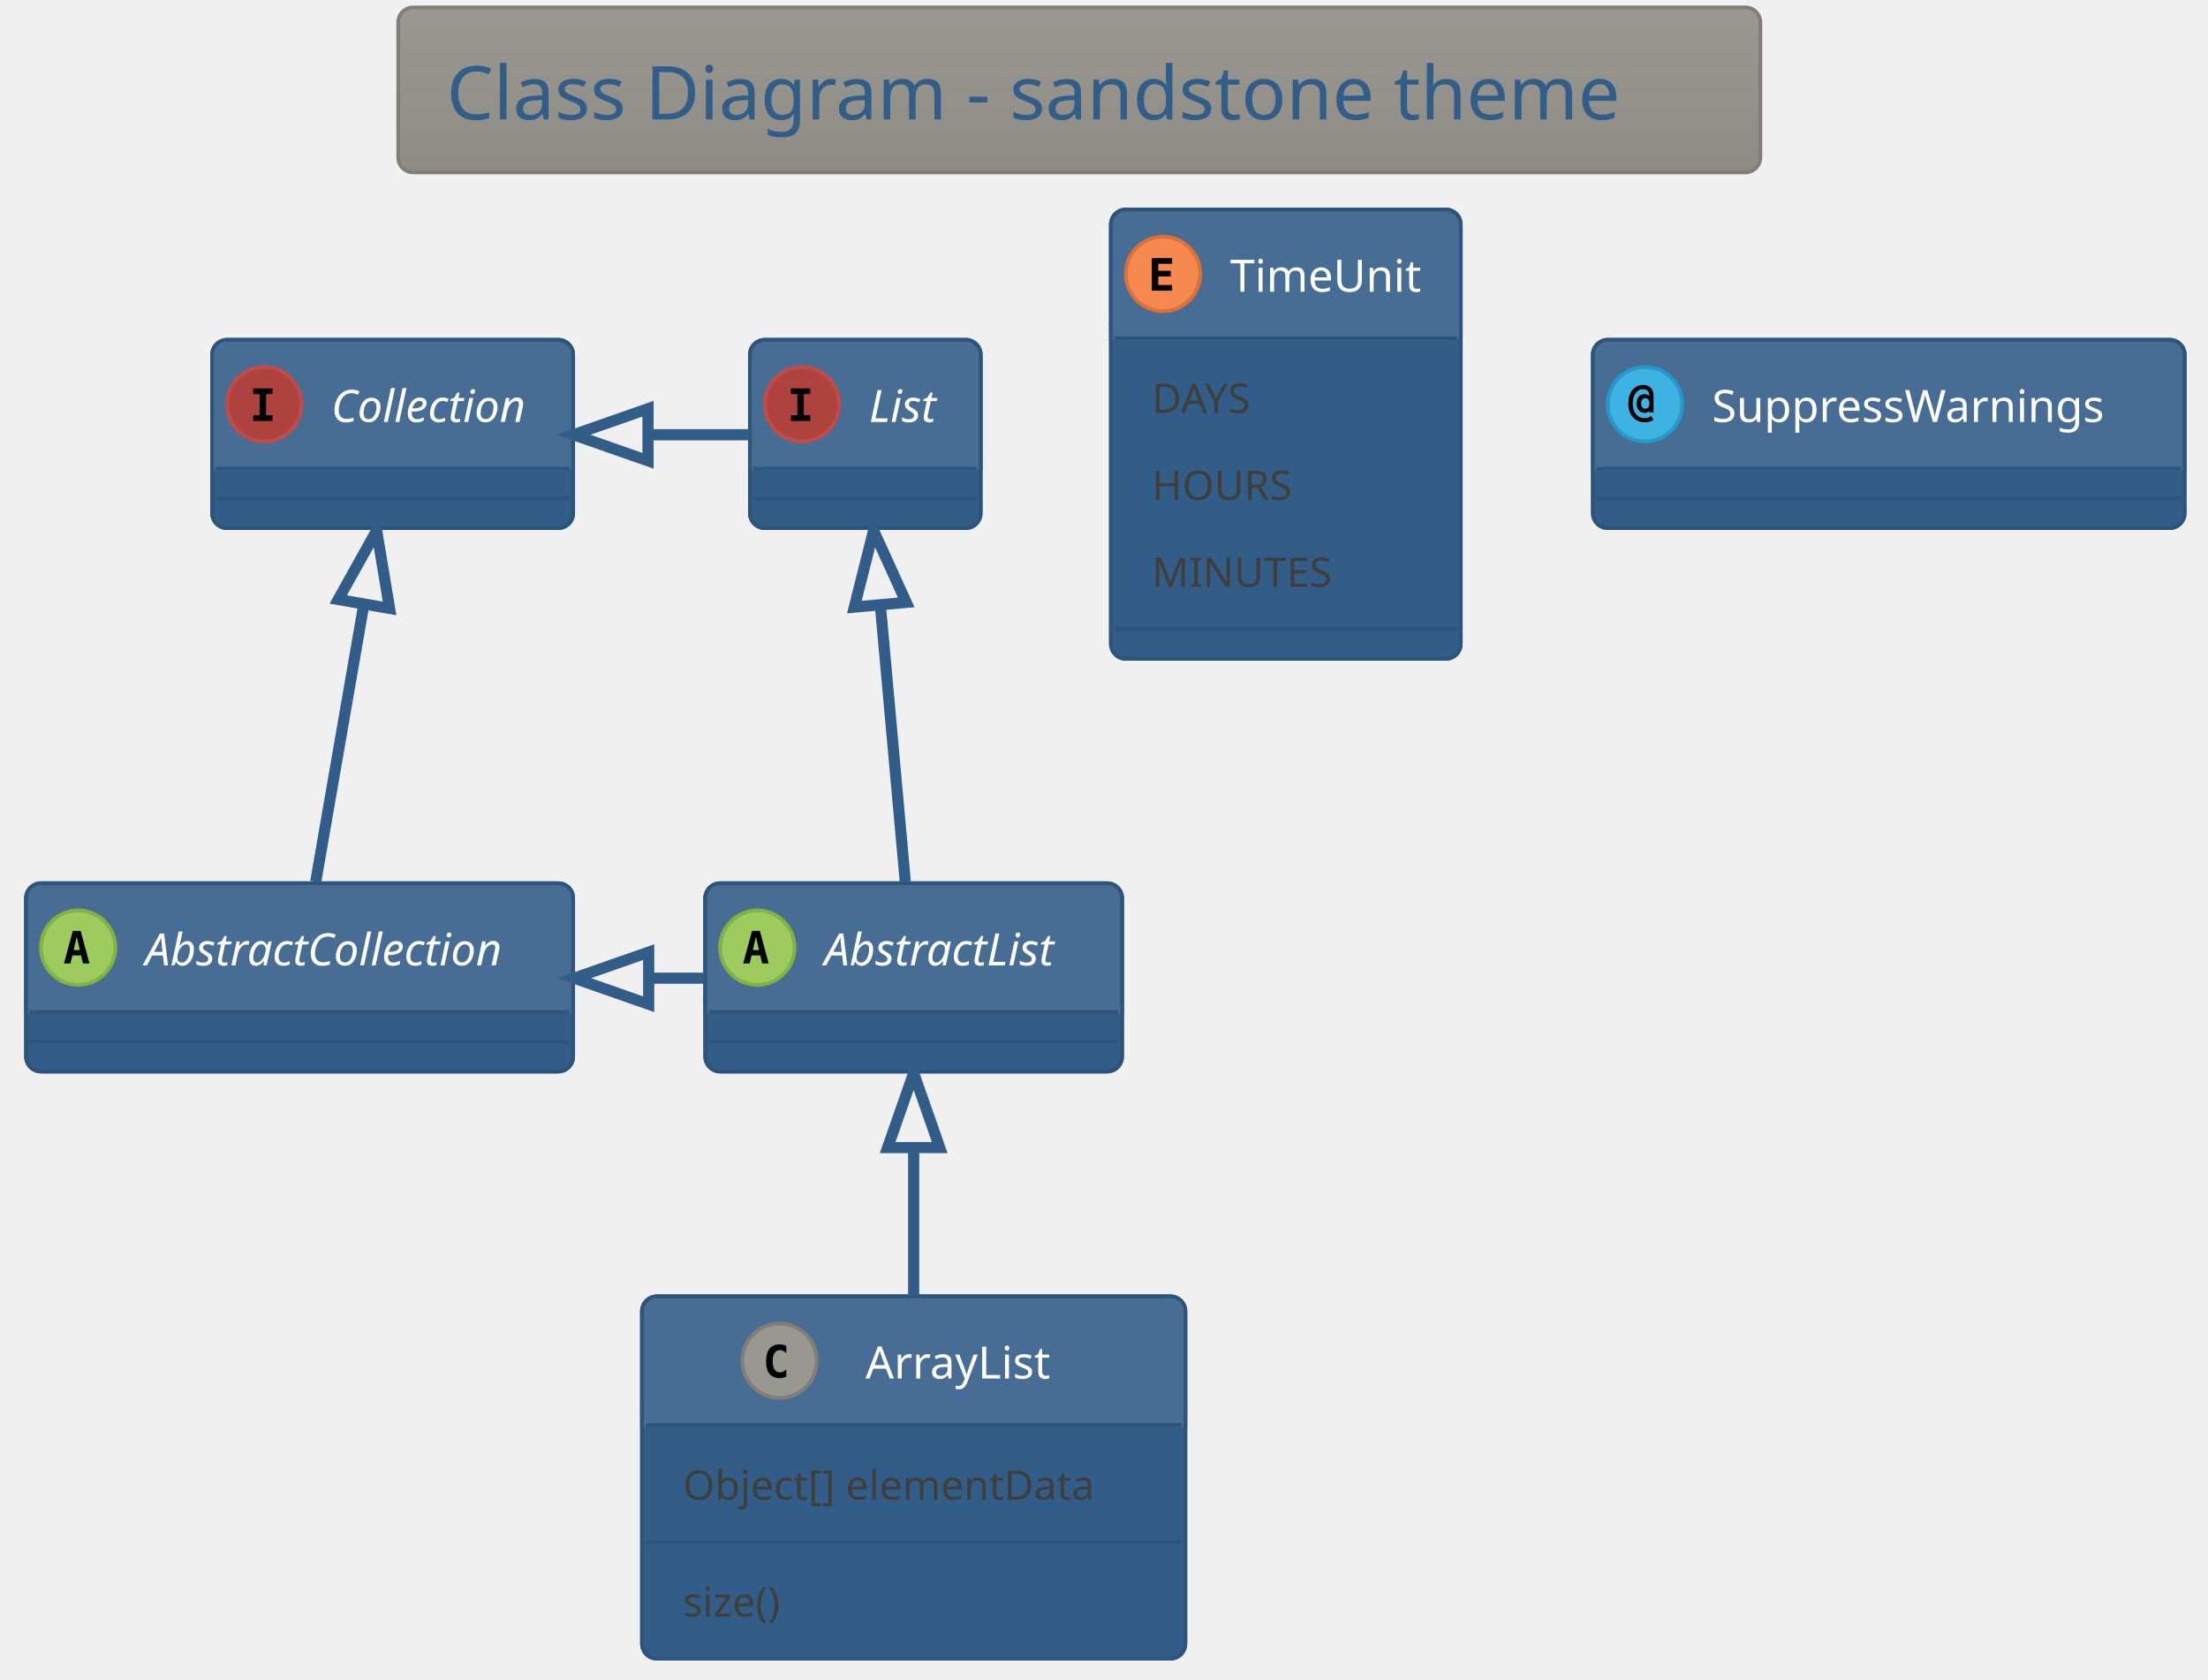
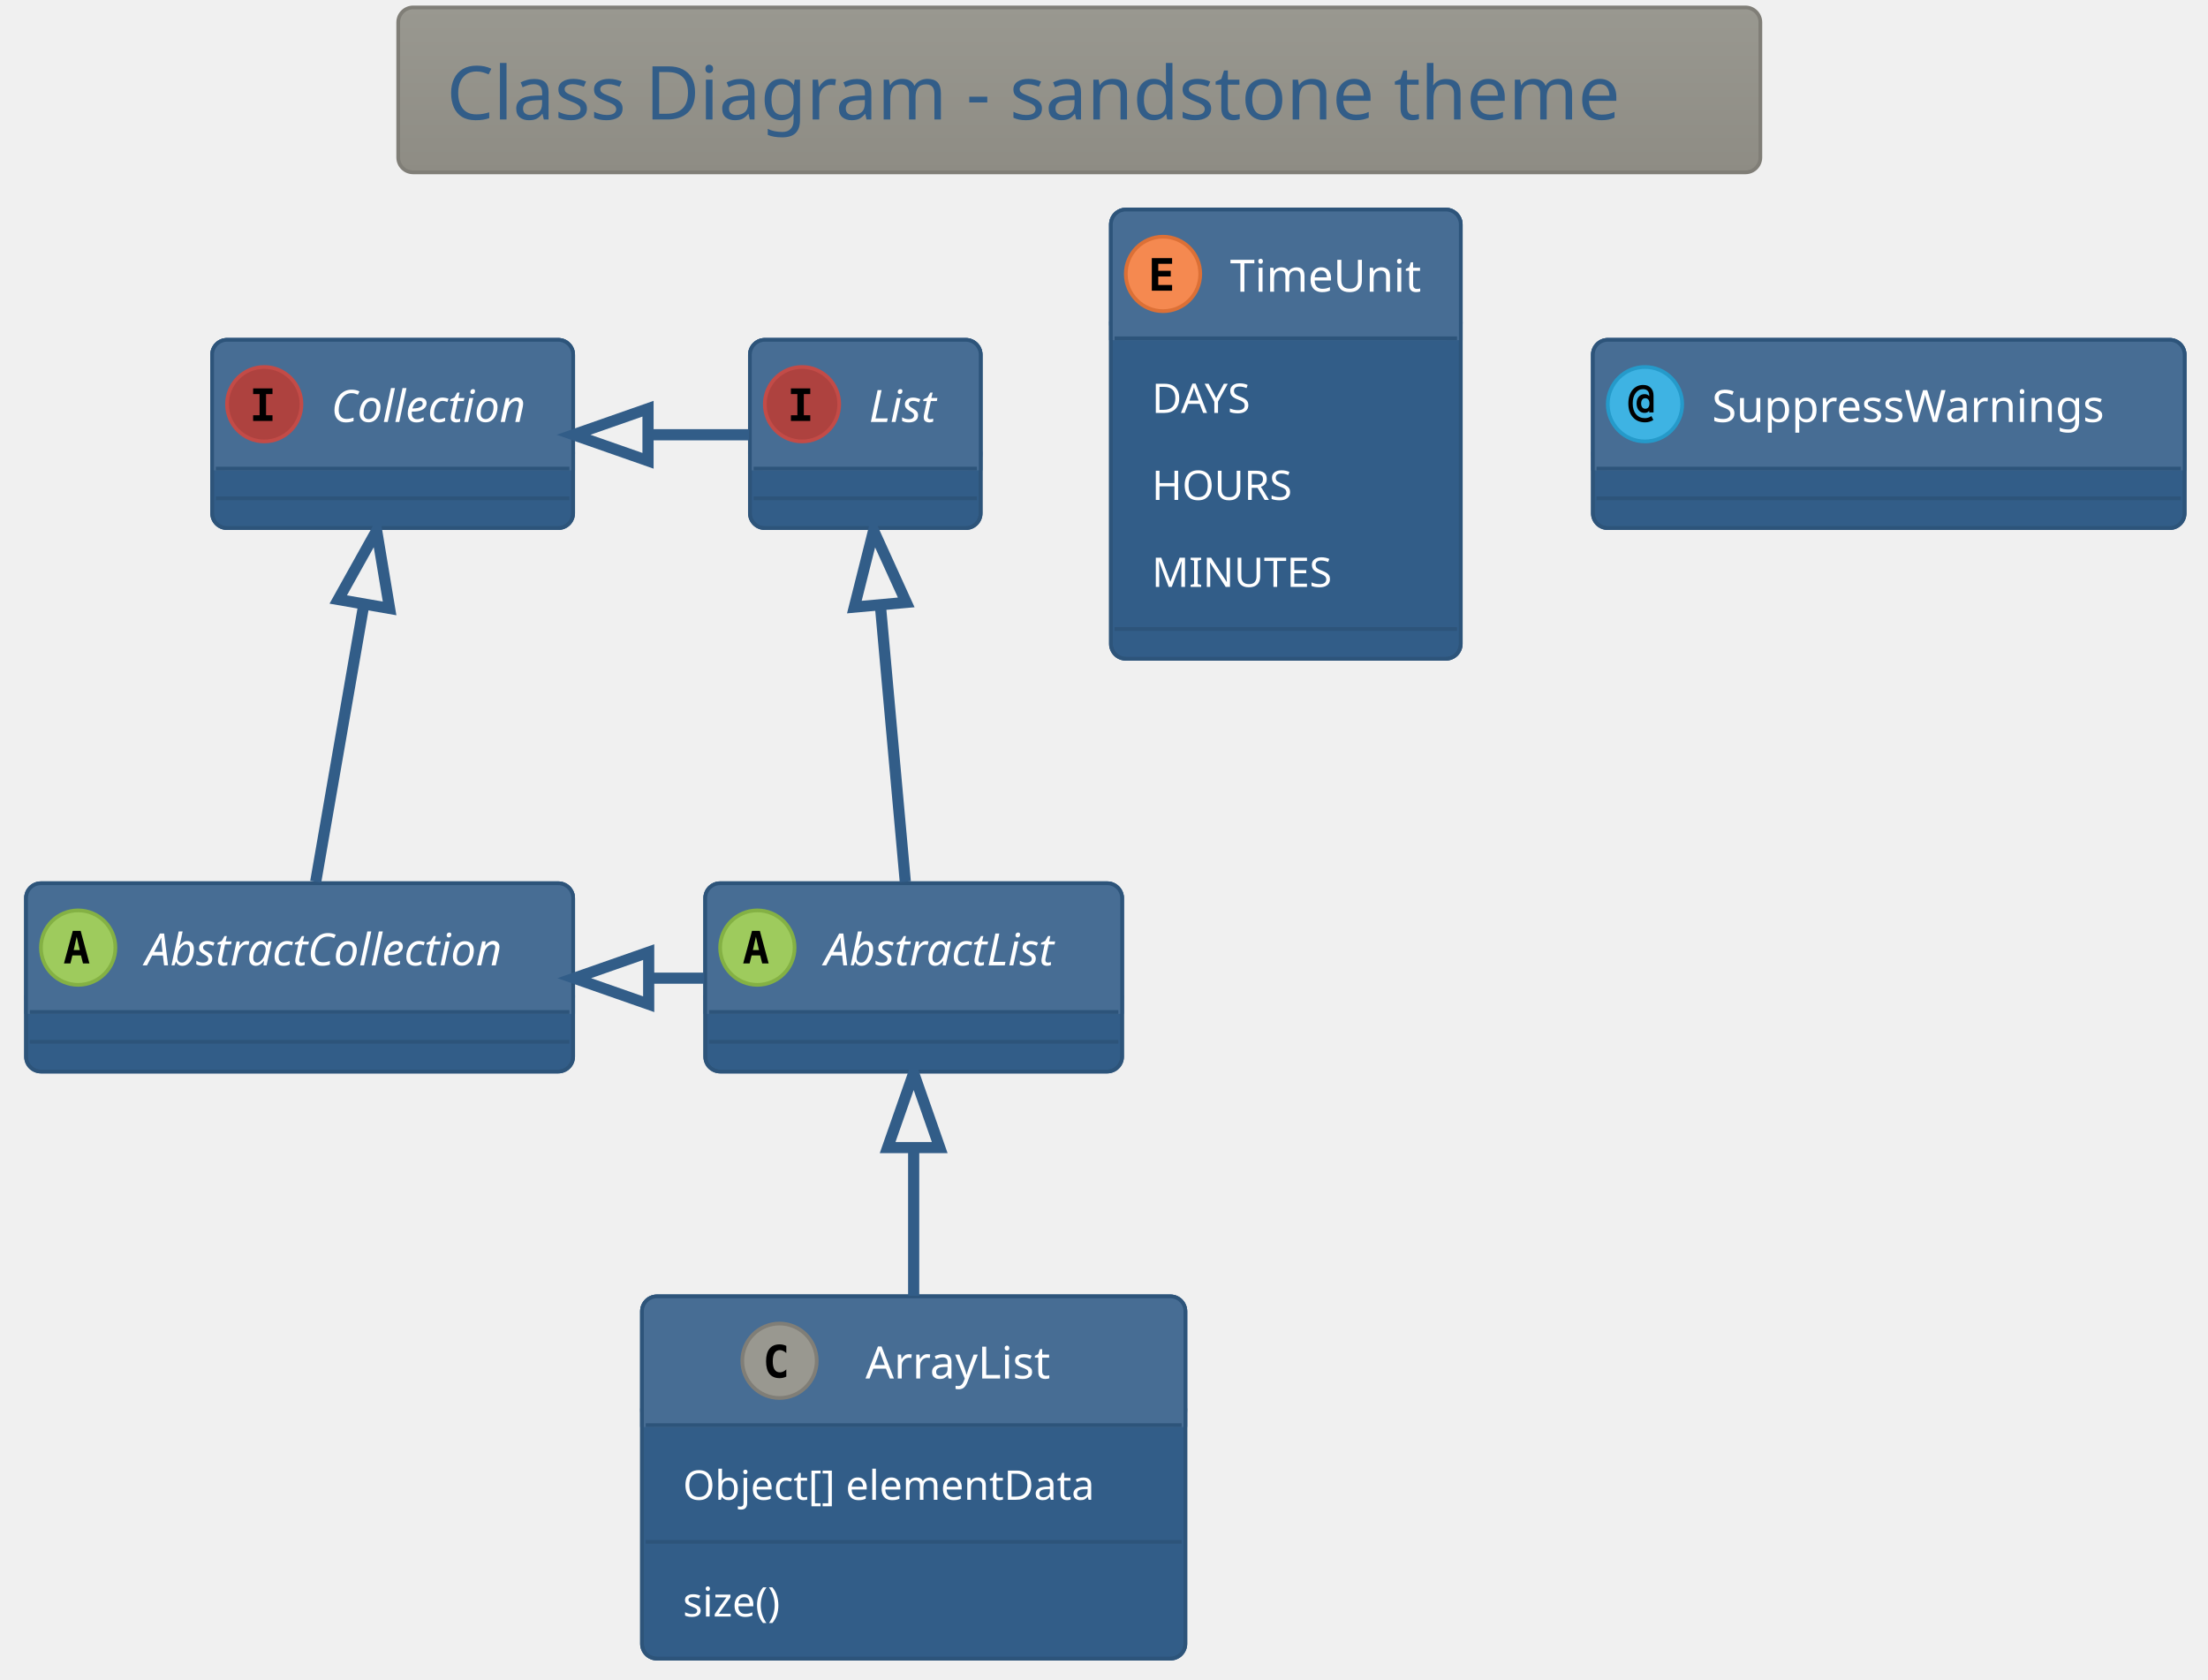
<svg xmlns="http://www.w3.org/2000/svg" contentScriptType="application/ecmascript" contentStyleType="text/css" height="470.833px" preserveAspectRatio="none" style="width:618px;height:470px;background:#00000000;" version="1.1" viewBox="0 0 618 470" width="618.75px" zoomAndPan="magnify">
  <defs>
-     <linearGradient id="g188b1qukvgq760" x1="50%" x2="50%" y1="0%" y2="100%">
+     <linearGradient id="g1bfks6sks37070" x1="50%" x2="50%" y1="0%" y2="100%">
      <stop offset="0%" stop-color="#999890" />
      <stop offset="100%" stop-color="#8E8C84" />
    </linearGradient>
  </defs>
  <g>
-     <rect fill="url(#g188b1qukvgq760)" height="46.153" rx="4.167" ry="4.167" style="stroke:#807E77;stroke-width:1.042;" width="381.25" x="111.458" y="2.083" />
+     <rect fill="url(#g1bfks6sks37070)" height="46.153" rx="4.167" ry="4.167" style="stroke:#807E77;stroke-width:1.042;" width="381.25" x="111.458" y="2.083" />
    <text fill="#325D88" font-family="Verdana" font-size="20.833" lengthAdjust="spacing" textLength="354.167" x="125" y="33.445">Class Diagram - sandstone theme</text>
    <rect codeLine="10" fill="#325D88" height="52.692" id="AbstractList" rx="4.167" ry="4.167" style="stroke:#2D547A;stroke-width:1.042;" width="116.667" x="197.396" y="247.194" />
    <rect fill="#476D94" height="36.025" rx="4.167" ry="4.167" style="stroke:#476D94;stroke-width:1.042;" width="116.667" x="197.396" y="247.194" />
    <rect fill="#476D94" height="4.167" style="stroke:#476D94;stroke-width:1.042;" width="116.667" x="197.396" y="279.053" />
    <rect codeLine="10" fill="none" height="52.692" id="AbstractList" rx="4.167" ry="4.167" style="stroke:#2D547A;stroke-width:1.042;" width="116.667" x="197.396" y="247.194" />
    <ellipse cx="211.979" cy="265.207" fill="#9ECB5D" rx="10.417" ry="10.417" style="stroke:#84B144;stroke-width:1.042;" />
    <path d="M211.572,262.163 L210.726,265.89 L212.435,265.89 L211.572,262.163 Z M210.482,260.519 L212.679,260.519 L215.137,269.634 L213.33,269.634 L212.777,267.388 L210.368,267.388 L209.815,269.634 L208.008,269.634 L210.482,260.519 Z " fill="#000000" />
    <text fill="#FFFFFF" font-family="Verdana" font-size="12.5" font-style="italic" lengthAdjust="spacing" textLength="75" x="230.729" y="270.178">AbstractList</text>
    <line style="stroke:#2D547A;stroke-width:1.042;" x1="198.438" x2="313.021" y1="283.219" y2="283.219" />
    <line style="stroke:#2D547A;stroke-width:1.042;" x1="198.438" x2="313.021" y1="291.553" y2="291.553" />
    <rect codeLine="11" fill="#325D88" height="52.692" id="AbstractCollection" rx="4.167" ry="4.167" style="stroke:#2D547A;stroke-width:1.042;" width="153.125" x="7.292" y="247.194" />
    <rect fill="#476D94" height="36.025" rx="4.167" ry="4.167" style="stroke:#476D94;stroke-width:1.042;" width="153.125" x="7.292" y="247.194" />
    <rect fill="#476D94" height="4.167" style="stroke:#476D94;stroke-width:1.042;" width="153.125" x="7.292" y="279.053" />
    <rect codeLine="11" fill="none" height="52.692" id="AbstractCollection" rx="4.167" ry="4.167" style="stroke:#2D547A;stroke-width:1.042;" width="153.125" x="7.292" y="247.194" />
    <ellipse cx="21.875" cy="265.207" fill="#9ECB5D" rx="10.417" ry="10.417" style="stroke:#84B144;stroke-width:1.042;" />
    <path d="M21.468,262.163 L20.622,265.89 L22.331,265.89 L21.468,262.163 Z M20.378,260.519 L22.575,260.519 L25.033,269.634 L23.226,269.634 L22.672,267.388 L20.264,267.388 L19.71,269.634 L17.904,269.634 L20.378,260.519 Z " fill="#000000" />
    <text fill="#FFFFFF" font-family="Verdana" font-size="12.5" font-style="italic" lengthAdjust="spacing" textLength="111.458" x="40.625" y="270.178">AbstractCollection</text>
    <line style="stroke:#2D547A;stroke-width:1.042;" x1="8.333" x2="159.375" y1="283.219" y2="283.219" />
    <line style="stroke:#2D547A;stroke-width:1.042;" x1="8.333" x2="159.375" y1="291.553" y2="291.553" />
    <rect codeLine="12" fill="#325D88" height="52.692" id="List" rx="4.167" ry="4.167" style="stroke:#2D547A;stroke-width:1.042;" width="64.583" x="209.896" y="95.111" />
    <rect fill="#476D94" height="36.025" rx="4.167" ry="4.167" style="stroke:#476D94;stroke-width:1.042;" width="64.583" x="209.896" y="95.111" />
    <rect fill="#476D94" height="4.167" style="stroke:#476D94;stroke-width:1.042;" width="64.583" x="209.896" y="126.969" />
    <rect codeLine="12" fill="none" height="52.692" id="List" rx="4.167" ry="4.167" style="stroke:#2D547A;stroke-width:1.042;" width="64.583" x="209.896" y="95.111" />
    <ellipse cx="224.479" cy="113.124" fill="#AE423F" rx="10.417" ry="10.417" style="stroke:#C34B47;stroke-width:1.042;" />
    <path d="M221.37,110.291 L221.37,108.697 L226.79,108.697 L226.79,110.291 L224.984,110.291 L224.984,116.216 L226.79,116.216 L226.79,117.811 L221.37,117.811 L221.37,116.216 L223.177,116.216 L223.177,110.291 L221.37,110.291 Z " fill="#000000" />
    <text fill="#FFFFFF" font-family="Verdana" font-size="12.5" font-style="italic" lengthAdjust="spacing" textLength="22.917" x="243.229" y="118.095">List</text>
    <line style="stroke:#2D547A;stroke-width:1.042;" x1="210.938" x2="273.438" y1="131.136" y2="131.136" />
    <line style="stroke:#2D547A;stroke-width:1.042;" x1="210.938" x2="273.438" y1="139.469" y2="139.469" />
    <rect codeLine="13" fill="#325D88" height="52.692" id="Collection" rx="4.167" ry="4.167" style="stroke:#2D547A;stroke-width:1.042;" width="101.042" x="59.375" y="95.111" />
    <rect fill="#476D94" height="36.025" rx="4.167" ry="4.167" style="stroke:#476D94;stroke-width:1.042;" width="101.042" x="59.375" y="95.111" />
    <rect fill="#476D94" height="4.167" style="stroke:#476D94;stroke-width:1.042;" width="101.042" x="59.375" y="126.969" />
    <rect codeLine="13" fill="none" height="52.692" id="Collection" rx="4.167" ry="4.167" style="stroke:#2D547A;stroke-width:1.042;" width="101.042" x="59.375" y="95.111" />
    <ellipse cx="73.958" cy="113.124" fill="#AE423F" rx="10.417" ry="10.417" style="stroke:#C34B47;stroke-width:1.042;" />
    <path d="M70.85,110.291 L70.85,108.697 L76.269,108.697 L76.269,110.291 L74.463,110.291 L74.463,116.216 L76.269,116.216 L76.269,117.811 L70.85,117.811 L70.85,116.216 L72.656,116.216 L72.656,110.291 L70.85,110.291 Z " fill="#000000" />
    <text fill="#FFFFFF" font-family="Verdana" font-size="12.5" font-style="italic" lengthAdjust="spacing" textLength="59.375" x="92.708" y="118.095">Collection</text>
    <line style="stroke:#2D547A;stroke-width:1.042;" x1="60.417" x2="159.375" y1="131.136" y2="131.136" />
    <line style="stroke:#2D547A;stroke-width:1.042;" x1="60.417" x2="159.375" y1="139.469" y2="139.469" />
    <rect codeLine="22" fill="#325D88" height="101.376" id="ArrayList" rx="4.167" ry="4.167" style="stroke:#2D547A;stroke-width:1.042;" width="152.083" x="179.688" y="362.819" />
    <rect fill="#476D94" height="36.025" rx="4.167" ry="4.167" style="stroke:#476D94;stroke-width:1.042;" width="152.083" x="179.688" y="362.819" />
    <rect fill="#476D94" height="4.167" style="stroke:#476D94;stroke-width:1.042;" width="152.083" x="179.688" y="394.678" />
    <rect codeLine="22" fill="none" height="101.376" id="ArrayList" rx="4.167" ry="4.167" style="stroke:#2D547A;stroke-width:1.042;" width="152.083" x="179.688" y="362.819" />
    <ellipse cx="218.177" cy="380.832" fill="#999890" rx="10.417" ry="10.417" style="stroke:#807E77;stroke-width:1.042;" />
    <path d="M220.081,385.259 Q219.658,385.471 219.186,385.584 Q218.714,385.698 218.21,385.698 Q216.354,385.698 215.378,384.494 Q214.417,383.273 214.417,380.978 Q214.417,378.667 215.378,377.463 Q216.354,376.242 218.21,376.242 Q218.714,376.242 219.186,376.356 Q219.674,376.454 220.081,376.682 L220.081,378.683 Q219.626,378.26 219.186,378.065 Q218.747,377.853 218.291,377.853 Q217.298,377.853 216.794,378.651 Q216.289,379.432 216.289,380.978 Q216.289,382.508 216.794,383.29 Q217.298,384.071 218.291,384.071 Q218.747,384.071 219.186,383.875 Q219.626,383.68 220.081,383.257 L220.081,385.259 Z " fill="#000000" />
    <text fill="#FFFFFF" font-family="Verdana" font-size="12.5" lengthAdjust="spacing" textLength="57.292" x="242.24" y="385.803">ArrayList</text>
    <line style="stroke:#2D547A;stroke-width:1.042;" x1="180.729" x2="330.729" y1="398.844" y2="398.844" />
-     <text fill="#3E3F3A" font-family="Verdana" font-size="11.458" lengthAdjust="spacing" textLength="129.167" x="191.146" y="419.739">Object[] elementData</text>
+     <text fill="#FFFFFF" font-family="Verdana" font-size="11.458" lengthAdjust="spacing" textLength="129.167" x="191.146" y="419.739">Object[] elementData</text>
    <line style="stroke:#2D547A;stroke-width:1.042;" x1="180.729" x2="330.729" y1="431.52" y2="431.52" />
-     <text fill="#3E3F3A" font-family="Verdana" font-size="11.458" lengthAdjust="spacing" textLength="33.333" x="191.146" y="452.415">size()</text>
+     <text fill="#FFFFFF" font-family="Verdana" font-size="11.458" lengthAdjust="spacing" textLength="33.333" x="191.146" y="452.415">size()</text>
    <rect codeLine="27" fill="#325D88" height="125.719" id="TimeUnit" rx="4.167" ry="4.167" style="stroke:#2D547A;stroke-width:1.042;" width="97.917" x="310.938" y="58.653" />
    <rect fill="#476D94" height="36.025" rx="4.167" ry="4.167" style="stroke:#476D94;stroke-width:1.042;" width="97.917" x="310.938" y="58.653" />
    <rect fill="#476D94" height="4.167" style="stroke:#476D94;stroke-width:1.042;" width="97.917" x="310.938" y="90.511" />
    <rect codeLine="27" fill="none" height="125.719" id="TimeUnit" rx="4.167" ry="4.167" style="stroke:#2D547A;stroke-width:1.042;" width="97.917" x="310.938" y="58.653" />
    <ellipse cx="325.521" cy="76.665" fill="#F58950" rx="10.417" ry="10.417" style="stroke:#DC7036;stroke-width:1.042;" />
    <path d="M328.06,81.353 L322.38,81.353 L322.38,72.238 L328.06,72.238 L328.06,73.833 L324.186,73.833 L324.186,75.786 L327.685,75.786 L327.685,77.381 L324.186,77.381 L324.186,79.758 L328.06,79.758 L328.06,81.353 Z " fill="#000000" />
    <text fill="#FFFFFF" font-family="Verdana" font-size="12.5" lengthAdjust="spacing" textLength="56.25" x="344.271" y="81.637">TimeUnit</text>
    <line style="stroke:#2D547A;stroke-width:1.042;" x1="311.979" x2="407.812" y1="94.678" y2="94.678" />
-     <text fill="#3E3F3A" font-family="Verdana" font-size="11.458" lengthAdjust="spacing" textLength="33.333" x="322.396" y="115.573">DAYS</text>
-     <text fill="#3E3F3A" font-family="Verdana" font-size="11.458" lengthAdjust="spacing" textLength="42.708" x="322.396" y="139.915">HOURS</text>
-     <text fill="#3E3F3A" font-family="Verdana" font-size="11.458" lengthAdjust="spacing" textLength="54.167" x="322.396" y="164.257">MINUTES</text>
+     <text fill="#FFFFFF" font-family="Verdana" font-size="11.458" lengthAdjust="spacing" textLength="33.333" x="322.396" y="115.573">DAYS</text>
+     <text fill="#FFFFFF" font-family="Verdana" font-size="11.458" lengthAdjust="spacing" textLength="42.708" x="322.396" y="139.915">HOURS</text>
+     <text fill="#FFFFFF" font-family="Verdana" font-size="11.458" lengthAdjust="spacing" textLength="54.167" x="322.396" y="164.257">MINUTES</text>
    <line style="stroke:#2D547A;stroke-width:1.042;" x1="311.979" x2="407.812" y1="176.038" y2="176.038" />
    <rect codeLine="33" fill="#325D88" height="52.692" id="SuppressWarnings" rx="4.167" ry="4.167" style="stroke:#2D547A;stroke-width:1.042;" width="165.625" x="445.833" y="95.111" />
    <rect fill="#476D94" height="36.025" rx="4.167" ry="4.167" style="stroke:#476D94;stroke-width:1.042;" width="165.625" x="445.833" y="95.111" />
    <rect fill="#476D94" height="4.167" style="stroke:#476D94;stroke-width:1.042;" width="165.625" x="445.833" y="126.969" />
    <rect codeLine="33" fill="none" height="52.692" id="SuppressWarnings" rx="4.167" ry="4.167" style="stroke:#2D547A;stroke-width:1.042;" width="165.625" x="445.833" y="95.111" />
    <ellipse cx="460.417" cy="113.124" fill="#3EB3E3" rx="10.417" ry="10.417" style="stroke:#259ACA;stroke-width:1.042;" />
    <path d="M461.67,112.928 Q461.67,112.228 461.361,111.838 Q461.051,111.447 460.498,111.447 Q459.961,111.447 459.652,111.838 Q459.342,112.228 459.342,112.928 Q459.342,113.612 459.652,114.002 Q459.961,114.393 460.498,114.393 Q461.051,114.393 461.361,114.002 Q461.67,113.612 461.67,112.928 Z M462.809,115.418 L461.605,115.418 L461.605,114.93 Q461.377,115.24 461.051,115.402 Q460.742,115.549 460.303,115.549 Q459.31,115.549 458.691,114.833 Q458.073,114.1 458.073,112.928 Q458.073,111.74 458.675,111.024 Q459.294,110.308 460.303,110.308 Q460.742,110.308 461.068,110.454 Q461.393,110.601 461.605,110.894 L461.605,110.65 Q461.605,109.82 461.149,109.364 Q460.693,108.908 459.863,108.908 Q458.594,108.908 457.78,110.031 Q456.982,111.138 456.982,112.928 Q456.982,114.8 457.91,115.923 Q458.838,117.03 460.384,117.03 Q460.872,117.03 461.328,116.883 Q461.784,116.737 462.207,116.444 L462.76,117.518 Q462.272,117.86 461.686,118.023 Q461.1,118.202 460.449,118.202 Q458.301,118.202 457.031,116.769 Q455.762,115.353 455.762,112.928 Q455.762,110.568 456.901,109.152 Q458.057,107.736 459.928,107.736 Q461.263,107.736 462.028,108.534 Q462.809,109.331 462.809,110.731 L462.809,115.418 Z " fill="#000000" />
    <text fill="#FFFFFF" font-family="Verdana" font-size="12.5" lengthAdjust="spacing" textLength="123.958" x="479.167" y="118.095">SuppressWarnings</text>
    <line style="stroke:#2D547A;stroke-width:1.042;" x1="446.875" x2="610.417" y1="131.136" y2="131.136" />
    <line style="stroke:#2D547A;stroke-width:1.042;" x1="446.875" x2="610.417" y1="139.469" y2="139.469" />
    <path codeLine="15" d="M246.427,169.621 C248.719,195.08 251.469,225.569 253.385,246.767 " fill="none" id="List-backto-AbstractList" style="stroke:#325D88;stroke-width:3.125;" />
    <polygon fill="none" points="239.125,169.903,244.51,148.496,253.646,168.59,239.125,169.903" style="stroke:#325D88;stroke-width:3.125;" />
    <path codeLine="16" d="M101.823,169.236 C97.385,194.767 92.062,225.465 88.365,246.767 " fill="none" id="Collection-backto-AbstractCollection" style="stroke:#325D88;stroke-width:3.125;" />
    <polygon fill="none" points="94.667,167.778,105.417,148.496,109.042,170.278,94.667,167.778" style="stroke:#325D88;stroke-width:3.125;" />
    <path codeLine="18" d="M181.646,121.674 C190.979,121.674 200.323,121.674 209.656,121.674 " fill="none" id="Collection-backto-List" style="stroke:#325D88;stroke-width:3.125;" />
    <polygon fill="none" points="181.375,128.965,160.542,121.674,181.375,114.382,181.375,128.965" style="stroke:#325D88;stroke-width:3.125;" />
    <path codeLine="19" d="M181.75,273.757 C186.865,273.757 191.979,273.757 197.094,273.757 " fill="none" id="AbstractCollection-backto-AbstractList" style="stroke:#325D88;stroke-width:3.125;" />
    <polygon fill="none" points="181.562,281.049,160.729,273.757,181.562,266.465,181.562,281.049" style="stroke:#325D88;stroke-width:3.125;" />
    <path codeLine="20" d="M255.729,321.194 C255.729,334.538 255.729,349.142 255.729,362.674 " fill="none" id="AbstractList-backto-ArrayList" style="stroke:#325D88;stroke-width:3.125;" />
    <polygon fill="none" points="248.438,321.174,255.729,300.34,263.021,321.174,248.438,321.174" style="stroke:#325D88;stroke-width:3.125;" />
  </g>
</svg>
